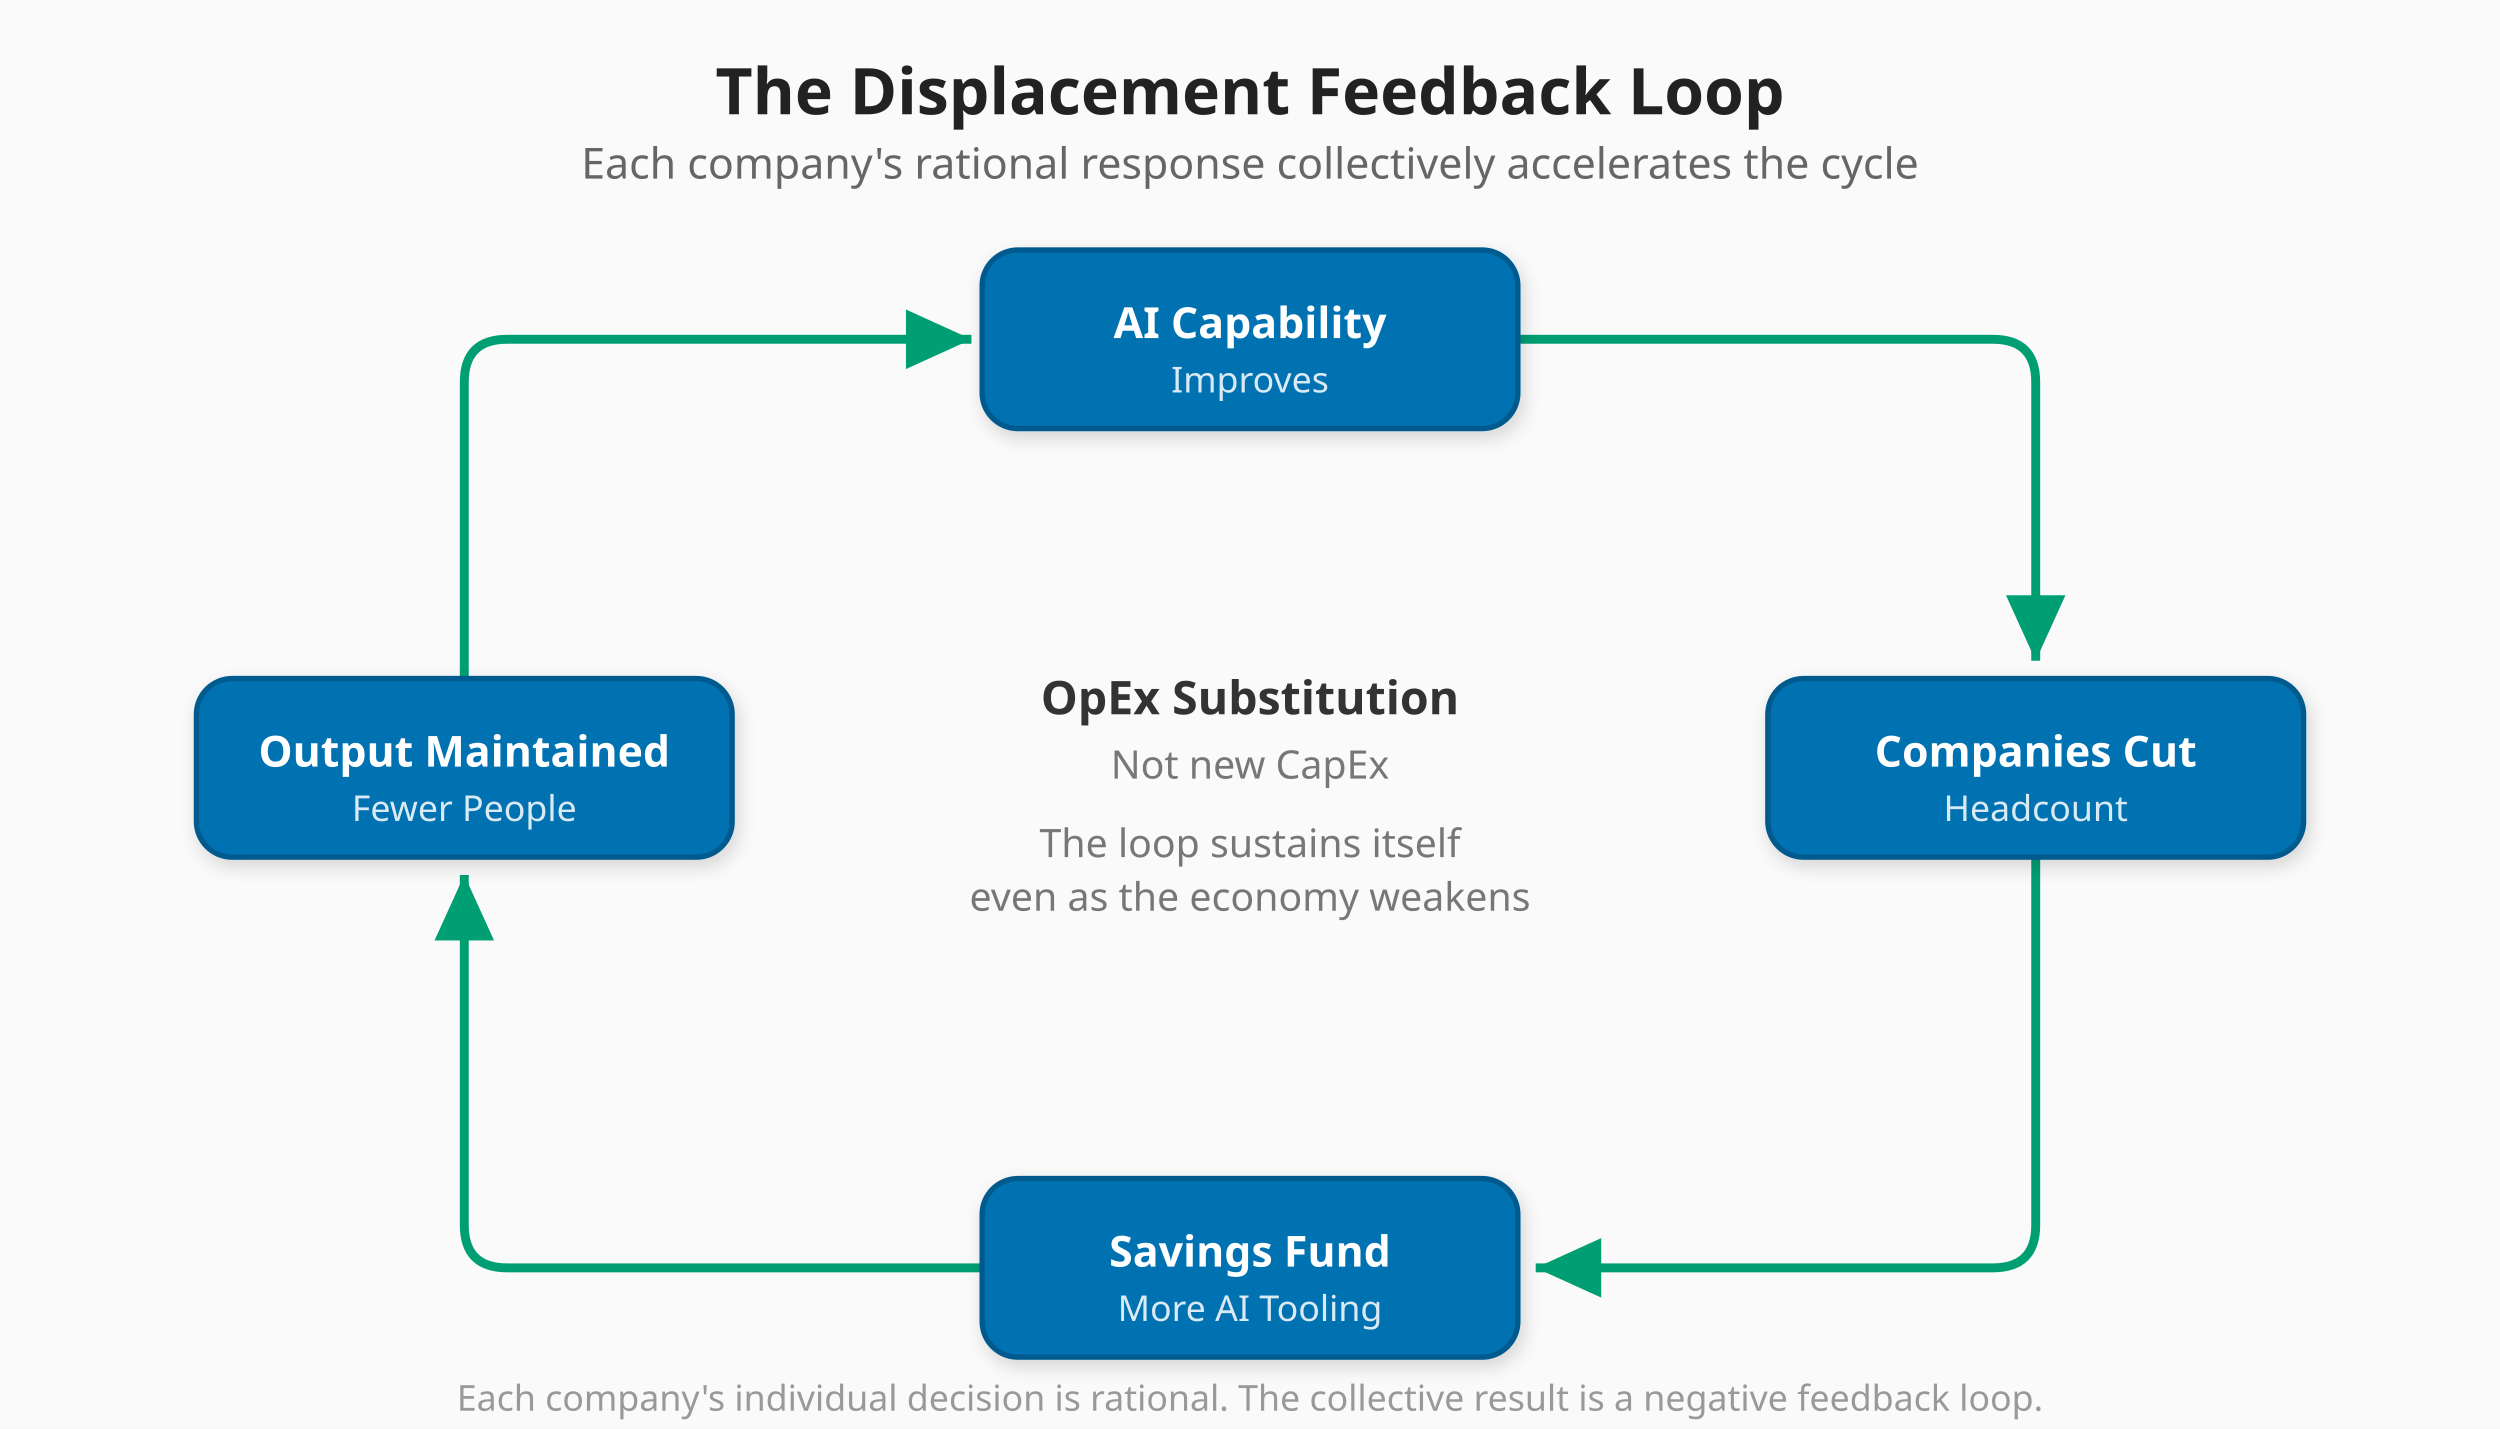
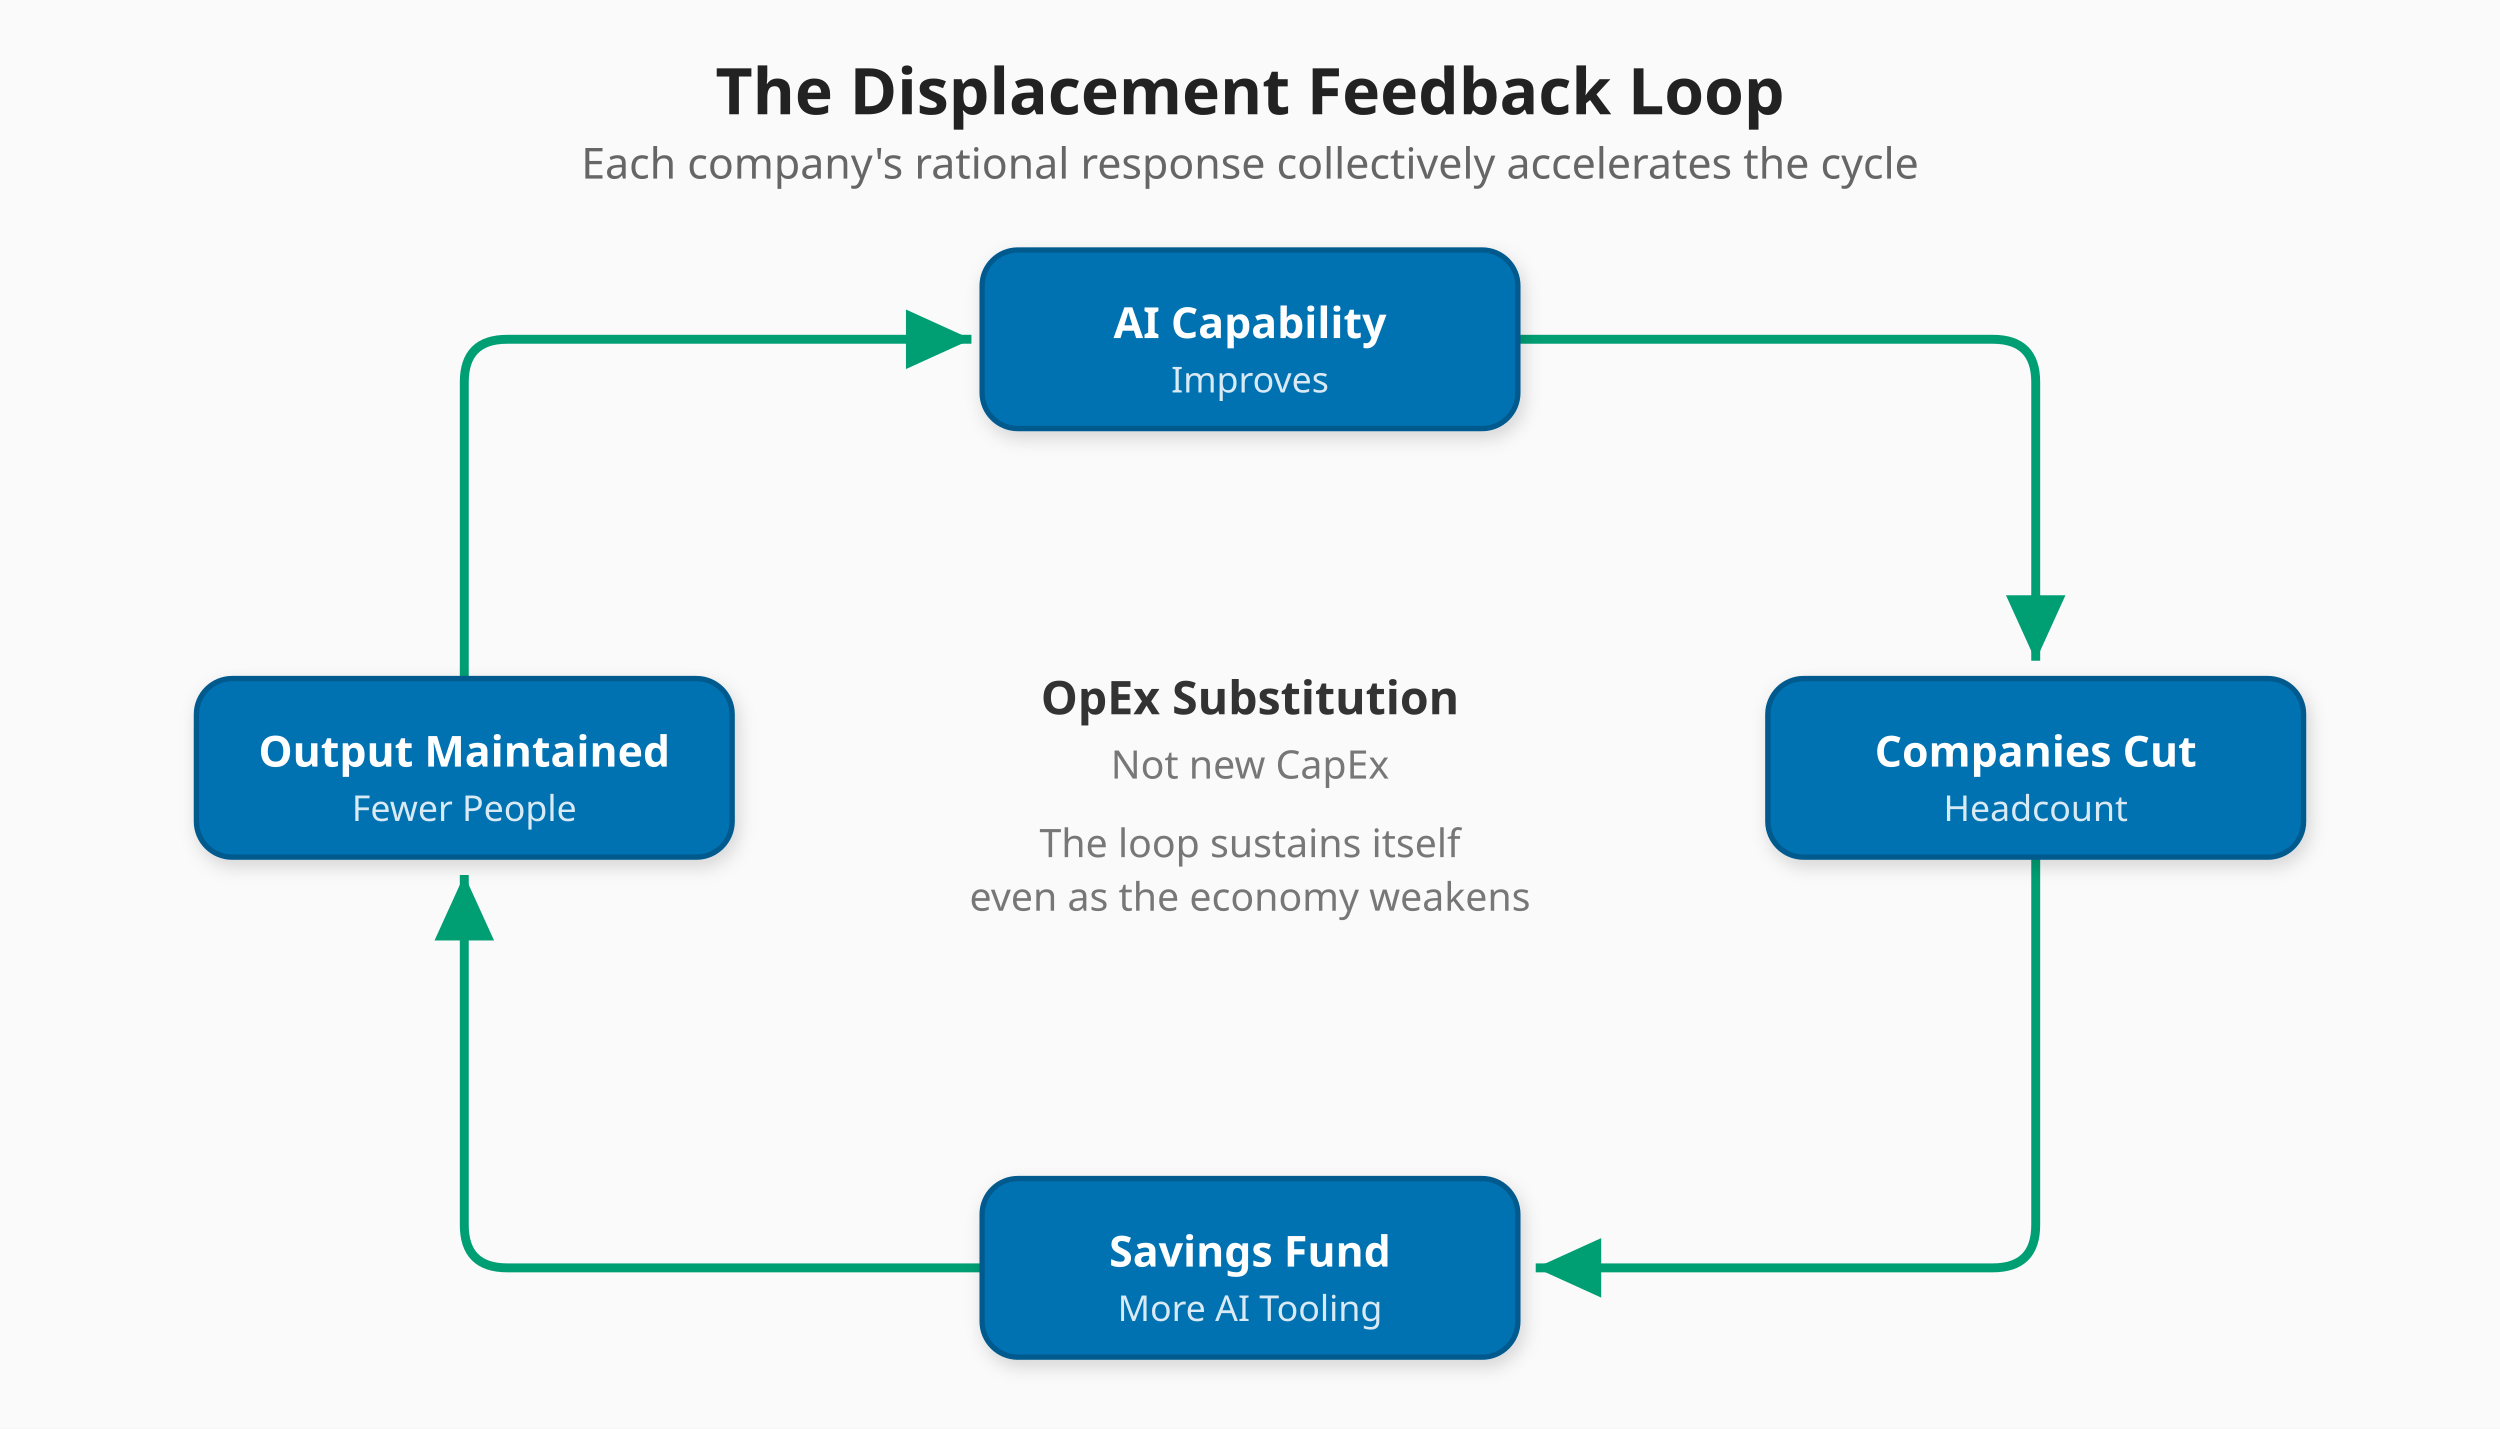
<svg xmlns="http://www.w3.org/2000/svg" viewBox="0 0 700 400" role="img" aria-labelledby="loop-title loop-desc">
  <defs>
    <filter id="shadow" x="-10%" y="-10%" width="130%" height="130%">
      <feGaussianBlur in="SourceAlpha" stdDeviation="2.5" result="blur" />
      <feOffset in="blur" dx="1" dy="2" result="offsetBlur" />
      <feFlood flood-color="#000" flood-opacity="0.15" result="color" />
      <feComposite in="color" in2="offsetBlur" operator="in" result="shadow" />
      <feMerge>
        <feMergeNode in="shadow" />
        <feMergeNode in="SourceGraphic" />
      </feMerge>
    </filter>
    <marker id="loop-arrow" viewBox="0 0 12 12" refX="11" refY="6" markerWidth="8" markerHeight="8" orient="auto">
      <path d="M 0 1 L 11 6 L 0 11 Z" fill="#009E73" />
    </marker>
    <style>
      .title       { font: bold 18px sans-serif; fill: #222; text-anchor: middle; }
      .subtitle    { font: 12px sans-serif; fill: #666; text-anchor: middle; }
      .node-label  { font: bold 12px sans-serif; fill: #fff; text-anchor: middle;
                     dominant-baseline: central; }
      .node-detail { font: 10px sans-serif; fill: rgba(255,255,255,0.85);
                     text-anchor: middle; dominant-baseline: central; }
      .center-main { font: bold 13px sans-serif; fill: #333; text-anchor: middle; }
      .center-sub  { font: 11px sans-serif; fill: #777; text-anchor: middle; }
      .arc-path    { stroke: #009E73; stroke-width: 2.5; fill: none; }
      .footer      { font: 10px sans-serif; fill: #999; text-anchor: middle; }
    </style>
  </defs>
  <rect width="700" height="400" fill="#fafafa" />
  <text x="350" y="32" class="title">The Displacement Feedback Loop</text>
  <text x="350" y="50" class="subtitle">Each company's rational response collectively accelerates the cycle</text>
  <path d="M 425,95 L 558,95 Q 570,95 570,107 L 570,185" class="arc-path" marker-end="url(#loop-arrow)" />
  <path d="M 570,240 L 570,343 Q 570,355 558,355 L 430,355" class="arc-path" marker-end="url(#loop-arrow)" />
  <path d="M 275,355 L 142,355 Q 130,355 130,343 L 130,245" class="arc-path" marker-end="url(#loop-arrow)" />
  <path d="M 130,190 L 130,107 Q 130,95 142,95 L 272,95" class="arc-path" marker-end="url(#loop-arrow)" />
  <g filter="url(#shadow)">
    <rect x="275" y="70" width="150" height="50" rx="10" fill="#0072B2" stroke="#005a8e" stroke-width="1.5" />
  </g>
  <text x="350" y="90" class="node-label">AI Capability</text>
  <text x="350" y="106" class="node-detail">Improves</text>
  <g filter="url(#shadow)">
    <rect x="495" y="190" width="150" height="50" rx="10" fill="#0072B2" stroke="#005a8e" stroke-width="1.5" />
  </g>
  <text x="570" y="210" class="node-label">Companies Cut</text>
  <text x="570" y="226" class="node-detail">Headcount</text>
  <g filter="url(#shadow)">
    <rect x="275" y="330" width="150" height="50" rx="10" fill="#0072B2" stroke="#005a8e" stroke-width="1.5" />
  </g>
  <text x="350" y="350" class="node-label">Savings Fund</text>
  <text x="350" y="366" class="node-detail">More AI Tooling</text>
  <g filter="url(#shadow)">
    <rect x="55" y="190" width="150" height="50" rx="10" fill="#0072B2" stroke="#005a8e" stroke-width="1.5" />
  </g>
  <text x="130" y="210" class="node-label">Output Maintained</text>
  <text x="130" y="226" class="node-detail">Fewer People</text>
  <text x="350" y="200" class="center-main">OpEx Substitution</text>
  <text x="350" y="218" class="center-sub">Not new CapEx</text>
  <text x="350" y="240" class="center-sub">The loop sustains itself</text>
  <text x="350" y="255" class="center-sub">even as the economy weakens</text>
-   <text x="350" y="395" class="footer">
-     Each company's individual decision is rational. The collective result is a negative feedback loop.
-   </text>
</svg>
